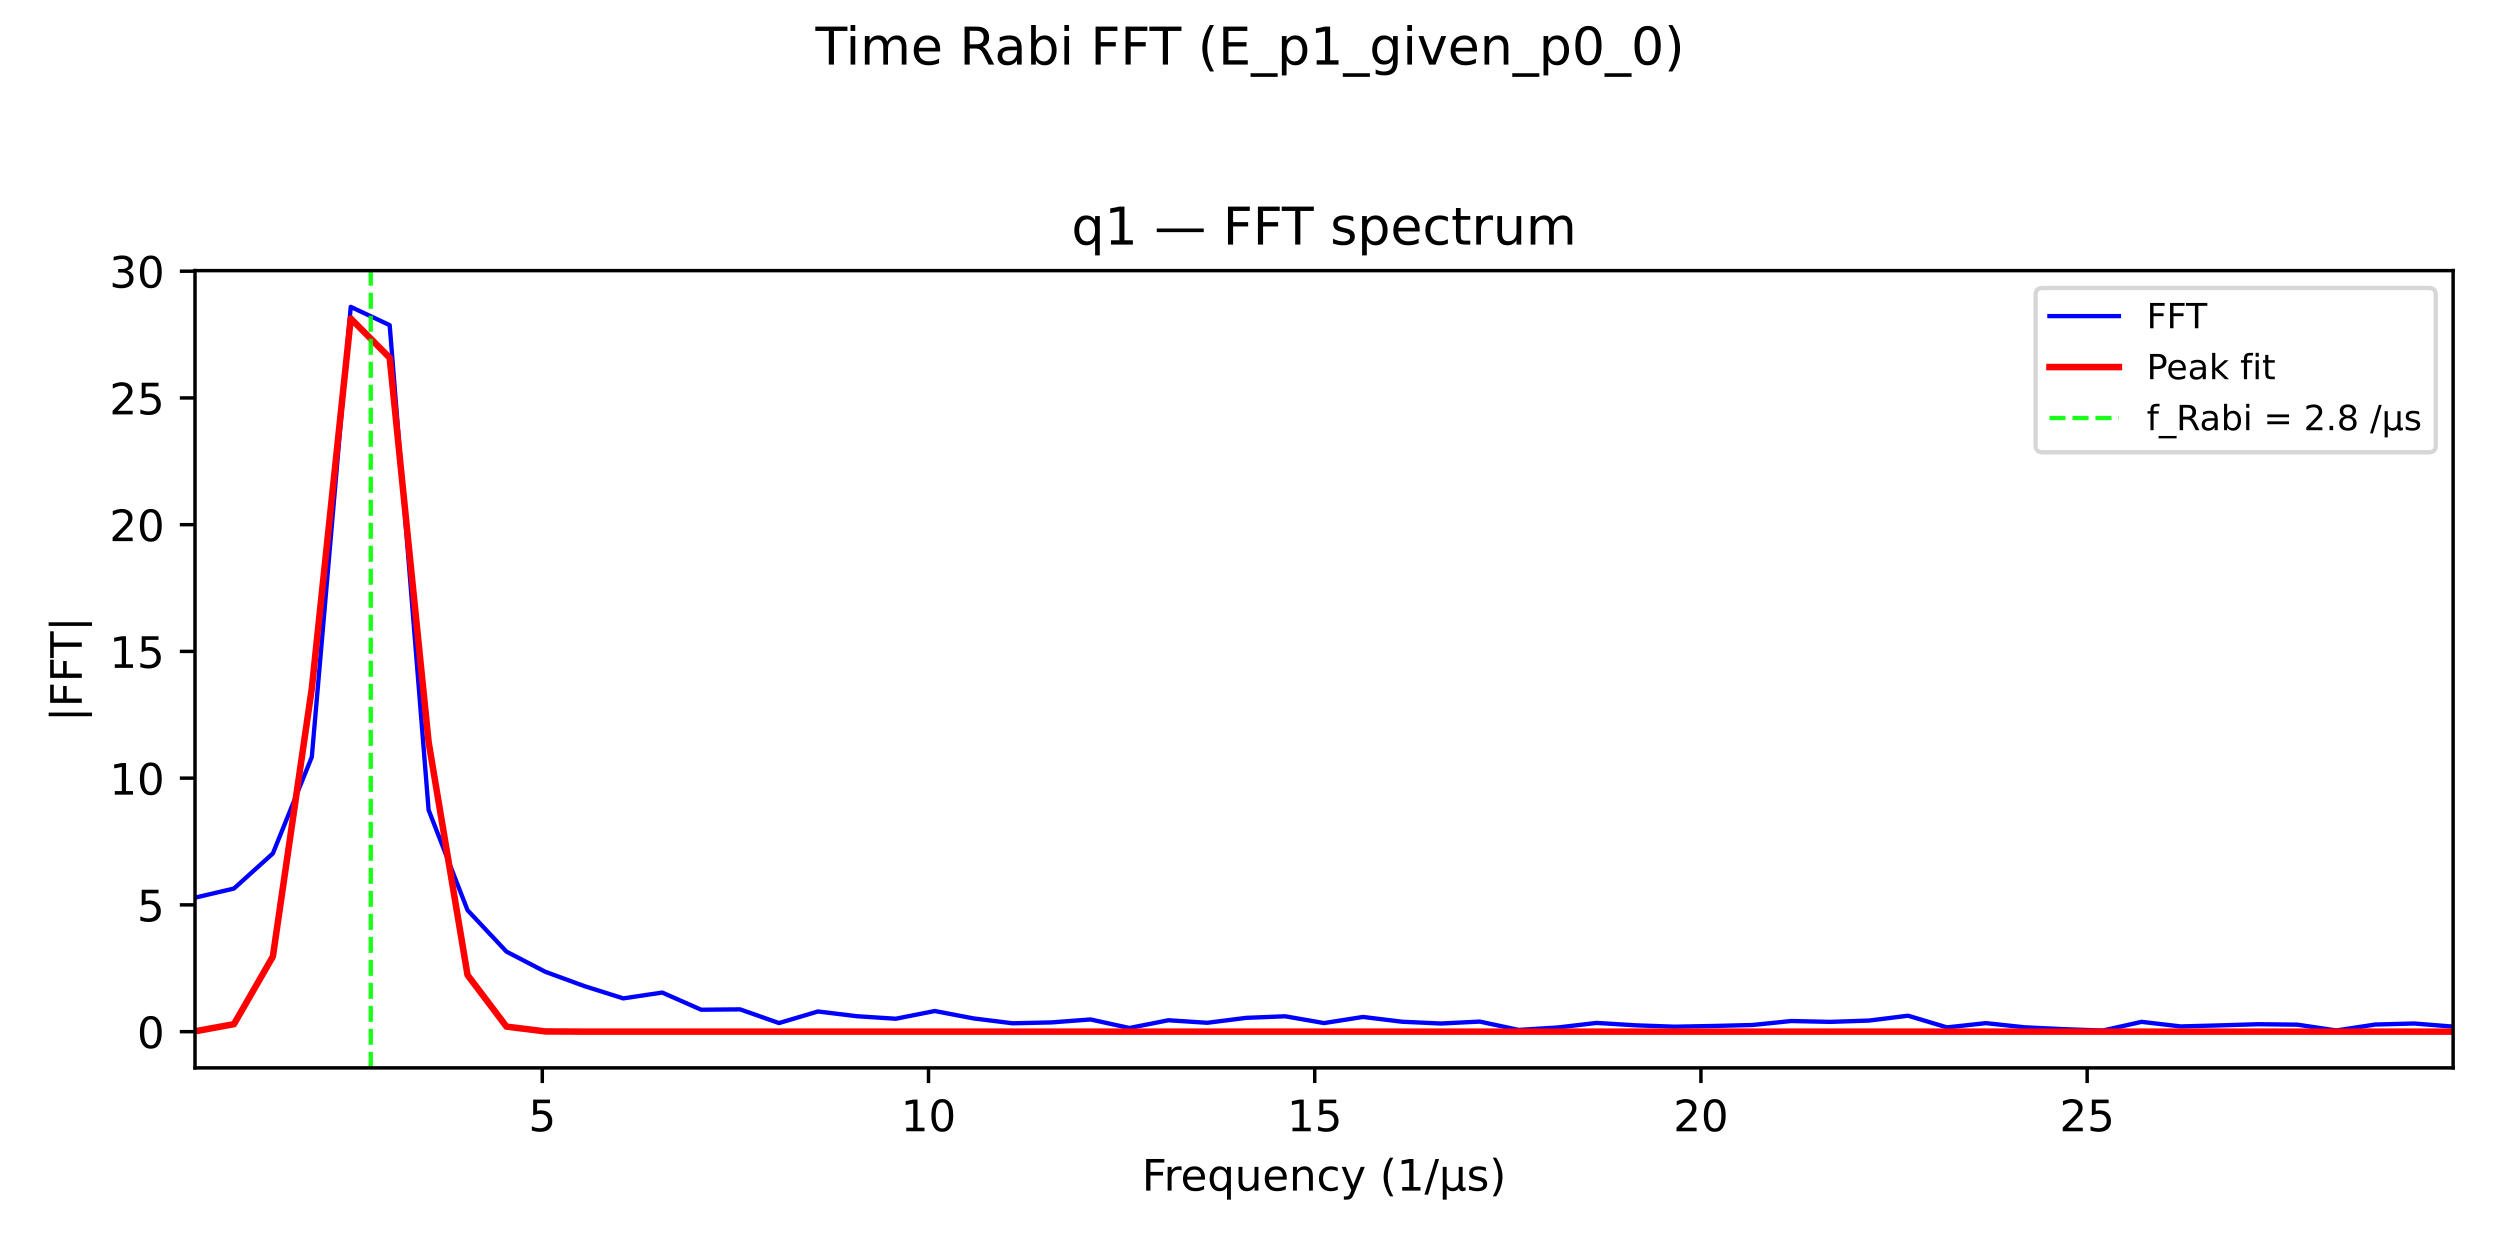
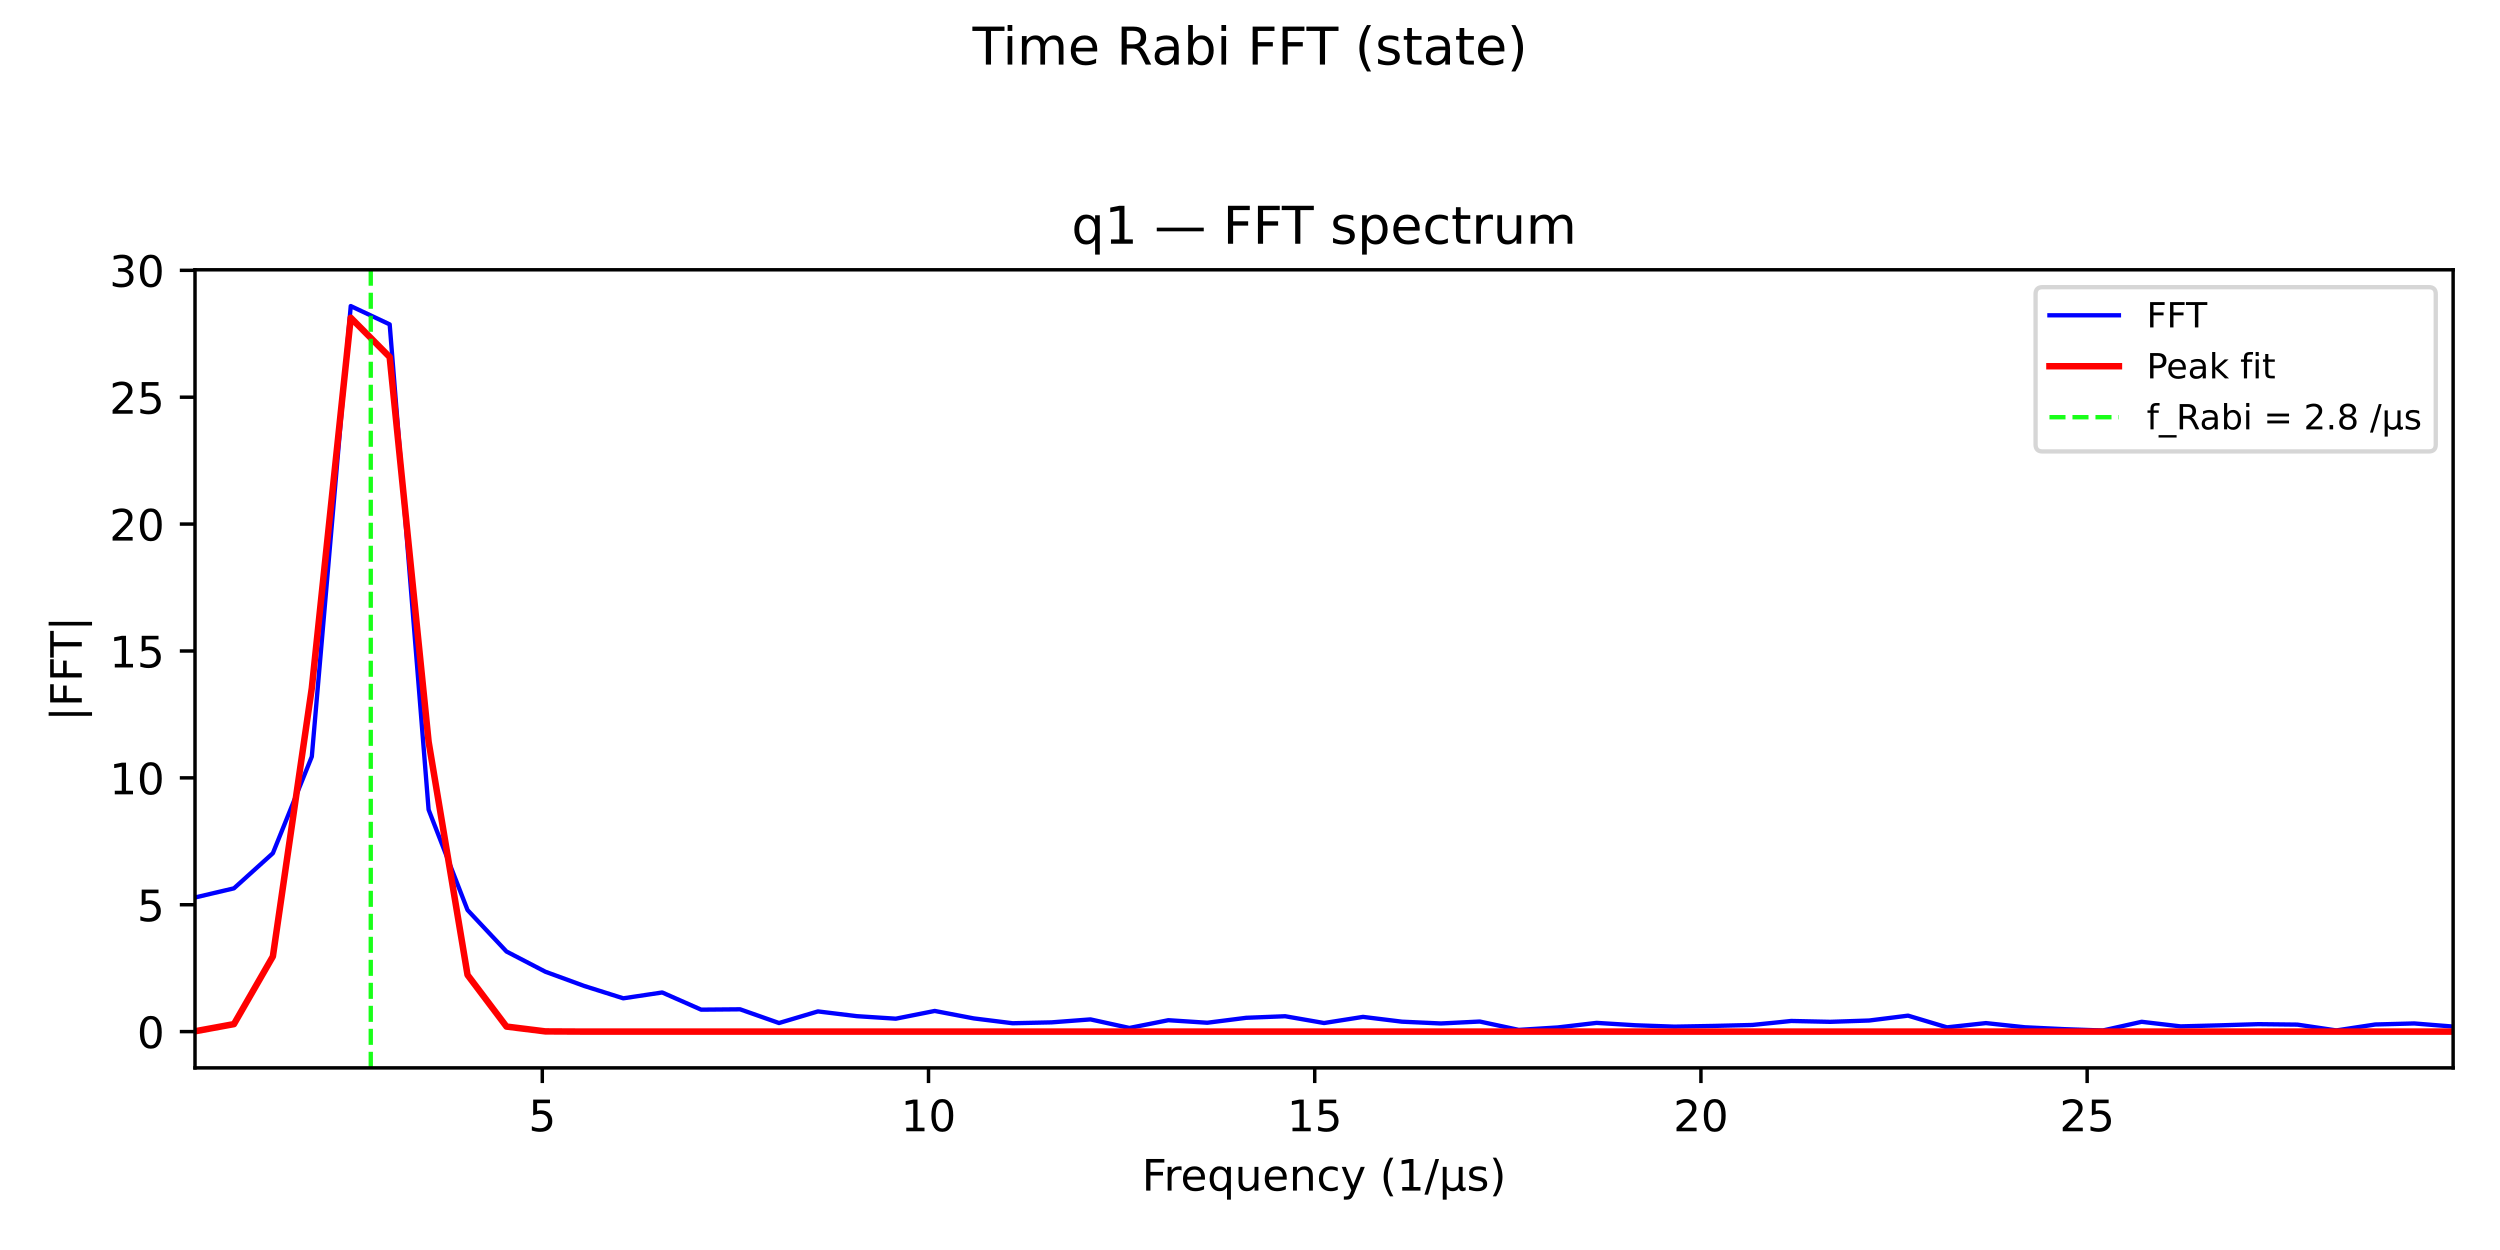
<svg xmlns="http://www.w3.org/2000/svg" xmlns:xlink="http://www.w3.org/1999/xlink" width="576pt" height="288pt" viewBox="0 0 576 288" version="1.1">
  <defs>
    <style type="text/css">*{stroke-linejoin: round; stroke-linecap: butt}</style>
  </defs>
  <g id="figure_1">
    <g id="patch_1">
      <path d="M 0 288  L 576 288  L 576 0  L 0 0  z " style="fill: #ffffff" />
    </g>
    <g id="axes_1">
      <g id="patch_2">
-         <path d="M 44.93 246.04  L 565.2 246.04  L 565.2 62.351  L 44.93 62.351  z " style="fill: #ffffff" />
+         <path d="M 44.93 246.04  L 565.2 246.04  L 565.2 62.16  L 44.93 62.16  z " style="fill: #ffffff" />
      </g>
      <g id="matplotlib.axis_1">
        <g id="xtick_1">
          <g id="line2d_1">
            <defs>
-               <path id="mf2d8d2b34b" d="M 0 0  L 0 3.5  " style="stroke: #000000; stroke-width: 0.8" />
-             </defs>
-             <g>
-               <use xlink:href="#mf2d8d2b34b" x="124.944" y="246.04" style="stroke: #000000; stroke-width: 0.8" />
+               <path id="m2eee302bad" d="M 0 0  L 0 3.5  " style="stroke: #000000; stroke-width: 0.8" />
+             </defs>
+             <g>
+               <use xlink:href="#m2eee302bad" x="124.944" y="246.04" style="stroke: #000000; stroke-width: 0.8" />
            </g>
          </g>
          <g id="text_1">
            <g transform="translate(121.7627 260.6384) scale(0.1 -0.1)">
              <defs>
                <path id="DejaVuSans-35" d="M 691 4666  L 3169 4666  L 3169 4134  L 1269 4134  L 1269 2991  Q 1406 3038 1543 3061  Q 1681 3084 1819 3084  Q 2600 3084 3056 2656  Q 3513 2228 3513 1497  Q 3513 744 3044 326  Q 2575 -91 1722 -91  Q 1428 -91 1123 -41  Q 819 9 494 109  L 494 744  Q 775 591 1075 516  Q 1375 441 1709 441  Q 2250 441 2565 725  Q 2881 1009 2881 1497  Q 2881 1984 2565 2268  Q 2250 2553 1709 2553  Q 1456 2553 1204 2497  Q 953 2441 691 2322  L 691 4666  z " transform="scale(0.015625)" />
              </defs>
              <use xlink:href="#DejaVuSans-35" />
            </g>
          </g>
        </g>
        <g id="xtick_2">
          <g id="line2d_2">
            <g>
-               <use xlink:href="#mf2d8d2b34b" x="213.928" y="246.04" style="stroke: #000000; stroke-width: 0.8" />
+               <use xlink:href="#m2eee302bad" x="213.928" y="246.04" style="stroke: #000000; stroke-width: 0.8" />
            </g>
          </g>
          <g id="text_2">
            <g transform="translate(207.5655 260.6384) scale(0.1 -0.1)">
              <defs>
                <path id="DejaVuSans-31" d="M 794 531  L 1825 531  L 1825 4091  L 703 3866  L 703 4441  L 1819 4666  L 2450 4666  L 2450 531  L 3481 531  L 3481 0  L 794 0  L 794 531  z " transform="scale(0.015625)" />
                <path id="DejaVuSans-30" d="M 2034 4250  Q 1547 4250 1301 3770  Q 1056 3291 1056 2328  Q 1056 1369 1301 889  Q 1547 409 2034 409  Q 2525 409 2770 889  Q 3016 1369 3016 2328  Q 3016 3291 2770 3770  Q 2525 4250 2034 4250  z M 2034 4750  Q 2819 4750 3233 4129  Q 3647 3509 3647 2328  Q 3647 1150 3233 529  Q 2819 -91 2034 -91  Q 1250 -91 836 529  Q 422 1150 422 2328  Q 422 3509 836 4129  Q 1250 4750 2034 4750  z " transform="scale(0.015625)" />
              </defs>
              <use xlink:href="#DejaVuSans-31" />
              <use xlink:href="#DejaVuSans-30" transform="translate(63.62305 0)" />
            </g>
          </g>
        </g>
        <g id="xtick_3">
          <g id="line2d_3">
            <g>
-               <use xlink:href="#mf2d8d2b34b" x="302.912" y="246.04" style="stroke: #000000; stroke-width: 0.8" />
+               <use xlink:href="#m2eee302bad" x="302.912" y="246.04" style="stroke: #000000; stroke-width: 0.8" />
            </g>
          </g>
          <g id="text_3">
            <g transform="translate(296.5497 260.6384) scale(0.1 -0.1)">
              <use xlink:href="#DejaVuSans-31" />
              <use xlink:href="#DejaVuSans-35" transform="translate(63.62305 0)" />
            </g>
          </g>
        </g>
        <g id="xtick_4">
          <g id="line2d_4">
            <g>
-               <use xlink:href="#mf2d8d2b34b" x="391.896" y="246.04" style="stroke: #000000; stroke-width: 0.8" />
+               <use xlink:href="#m2eee302bad" x="391.896" y="246.04" style="stroke: #000000; stroke-width: 0.8" />
            </g>
          </g>
          <g id="text_4">
            <g transform="translate(385.5338 260.6384) scale(0.1 -0.1)">
              <defs>
                <path id="DejaVuSans-32" d="M 1228 531  L 3431 531  L 3431 0  L 469 0  L 469 531  Q 828 903 1448 1529  Q 2069 2156 2228 2338  Q 2531 2678 2651 2914  Q 2772 3150 2772 3378  Q 2772 3750 2511 3984  Q 2250 4219 1831 4219  Q 1534 4219 1204 4116  Q 875 4013 500 3803  L 500 4441  Q 881 4594 1212 4672  Q 1544 4750 1819 4750  Q 2544 4750 2975 4387  Q 3406 4025 3406 3419  Q 3406 3131 3298 2873  Q 3191 2616 2906 2266  Q 2828 2175 2409 1742  Q 1991 1309 1228 531  z " transform="scale(0.015625)" />
              </defs>
              <use xlink:href="#DejaVuSans-32" />
              <use xlink:href="#DejaVuSans-30" transform="translate(63.62305 0)" />
            </g>
          </g>
        </g>
        <g id="xtick_5">
          <g id="line2d_5">
            <g>
-               <use xlink:href="#mf2d8d2b34b" x="480.88" y="246.04" style="stroke: #000000; stroke-width: 0.8" />
+               <use xlink:href="#m2eee302bad" x="480.88" y="246.04" style="stroke: #000000; stroke-width: 0.8" />
            </g>
          </g>
          <g id="text_5">
            <g transform="translate(474.5179 260.6384) scale(0.1 -0.1)">
              <use xlink:href="#DejaVuSans-32" />
              <use xlink:href="#DejaVuSans-35" transform="translate(63.62305 0)" />
            </g>
          </g>
        </g>
        <g id="text_6">
          <g transform="translate(263.0931 274.3166) scale(0.1 -0.1)">
            <defs>
              <path id="DejaVuSans-46" d="M 628 4666  L 3309 4666  L 3309 4134  L 1259 4134  L 1259 2759  L 3109 2759  L 3109 2228  L 1259 2228  L 1259 0  L 628 0  L 628 4666  z " transform="scale(0.015625)" />
              <path id="DejaVuSans-72" d="M 2631 2963  Q 2534 3019 2420 3045  Q 2306 3072 2169 3072  Q 1681 3072 1420 2755  Q 1159 2438 1159 1844  L 1159 0  L 581 0  L 581 3500  L 1159 3500  L 1159 2956  Q 1341 3275 1631 3429  Q 1922 3584 2338 3584  Q 2397 3584 2469 3576  Q 2541 3569 2628 3553  L 2631 2963  z " transform="scale(0.015625)" />
              <path id="DejaVuSans-65" d="M 3597 1894  L 3597 1613  L 953 1613  Q 991 1019 1311 708  Q 1631 397 2203 397  Q 2534 397 2845 478  Q 3156 559 3463 722  L 3463 178  Q 3153 47 2828 -22  Q 2503 -91 2169 -91  Q 1331 -91 842 396  Q 353 884 353 1716  Q 353 2575 817 3079  Q 1281 3584 2069 3584  Q 2775 3584 3186 3129  Q 3597 2675 3597 1894  z M 3022 2063  Q 3016 2534 2758 2815  Q 2500 3097 2075 3097  Q 1594 3097 1305 2825  Q 1016 2553 972 2059  L 3022 2063  z " transform="scale(0.015625)" />
              <path id="DejaVuSans-71" d="M 947 1747  Q 947 1113 1208 752  Q 1469 391 1925 391  Q 2381 391 2643 752  Q 2906 1113 2906 1747  Q 2906 2381 2643 2742  Q 2381 3103 1925 3103  Q 1469 3103 1208 2742  Q 947 2381 947 1747  z M 2906 525  Q 2725 213 2448 61  Q 2172 -91 1784 -91  Q 1150 -91 751 415  Q 353 922 353 1747  Q 353 2572 751 3078  Q 1150 3584 1784 3584  Q 2172 3584 2448 3432  Q 2725 3281 2906 2969  L 2906 3500  L 3481 3500  L 3481 -1331  L 2906 -1331  L 2906 525  z " transform="scale(0.015625)" />
              <path id="DejaVuSans-75" d="M 544 1381  L 544 3500  L 1119 3500  L 1119 1403  Q 1119 906 1312 657  Q 1506 409 1894 409  Q 2359 409 2629 706  Q 2900 1003 2900 1516  L 2900 3500  L 3475 3500  L 3475 0  L 2900 0  L 2900 538  Q 2691 219 2414 64  Q 2138 -91 1772 -91  Q 1169 -91 856 284  Q 544 659 544 1381  z M 1991 3584  L 1991 3584  z " transform="scale(0.015625)" />
              <path id="DejaVuSans-6e" d="M 3513 2113  L 3513 0  L 2938 0  L 2938 2094  Q 2938 2591 2744 2837  Q 2550 3084 2163 3084  Q 1697 3084 1428 2787  Q 1159 2491 1159 1978  L 1159 0  L 581 0  L 581 3500  L 1159 3500  L 1159 2956  Q 1366 3272 1645 3428  Q 1925 3584 2291 3584  Q 2894 3584 3203 3211  Q 3513 2838 3513 2113  z " transform="scale(0.015625)" />
              <path id="DejaVuSans-63" d="M 3122 3366  L 3122 2828  Q 2878 2963 2633 3030  Q 2388 3097 2138 3097  Q 1578 3097 1268 2742  Q 959 2388 959 1747  Q 959 1106 1268 751  Q 1578 397 2138 397  Q 2388 397 2633 464  Q 2878 531 3122 666  L 3122 134  Q 2881 22 2623 -34  Q 2366 -91 2075 -91  Q 1284 -91 818 406  Q 353 903 353 1747  Q 353 2603 823 3093  Q 1294 3584 2113 3584  Q 2378 3584 2631 3529  Q 2884 3475 3122 3366  z " transform="scale(0.015625)" />
              <path id="DejaVuSans-79" d="M 2059 -325  Q 1816 -950 1584 -1140  Q 1353 -1331 966 -1331  L 506 -1331  L 506 -850  L 844 -850  Q 1081 -850 1212 -737  Q 1344 -625 1503 -206  L 1606 56  L 191 3500  L 800 3500  L 1894 763  L 2988 3500  L 3597 3500  L 2059 -325  z " transform="scale(0.015625)" />
              <path id="DejaVuSans-20" transform="scale(0.015625)" />
              <path id="DejaVuSans-28" d="M 1984 4856  Q 1566 4138 1362 3434  Q 1159 2731 1159 2009  Q 1159 1288 1364 580  Q 1569 -128 1984 -844  L 1484 -844  Q 1016 -109 783 600  Q 550 1309 550 2009  Q 550 2706 781 3412  Q 1013 4119 1484 4856  L 1984 4856  z " transform="scale(0.015625)" />
              <path id="DejaVuSans-2f" d="M 1625 4666  L 2156 4666  L 531 -594  L 0 -594  L 1625 4666  z " transform="scale(0.015625)" />
              <path id="DejaVuSans-3bc" d="M 544 -1331  L 544 3500  L 1119 3500  L 1119 1325  Q 1119 872 1334 640  Q 1550 409 1972 409  Q 2434 409 2667 671  Q 2900 934 2900 1459  L 2900 3500  L 3475 3500  L 3475 806  Q 3475 619 3529 530  Q 3584 441 3700 441  Q 3728 441 3778 458  Q 3828 475 3916 513  L 3916 50  Q 3788 -22 3673 -56  Q 3559 -91 3450 -91  Q 3234 -91 3106 31  Q 2978 153 2931 403  Q 2775 156 2548 32  Q 2322 -91 2016 -91  Q 1697 -91 1473 31  Q 1250 153 1119 397  L 1119 -1331  L 544 -1331  z " transform="scale(0.015625)" />
              <path id="DejaVuSans-73" d="M 2834 3397  L 2834 2853  Q 2591 2978 2328 3040  Q 2066 3103 1784 3103  Q 1356 3103 1142 2972  Q 928 2841 928 2578  Q 928 2378 1081 2264  Q 1234 2150 1697 2047  L 1894 2003  Q 2506 1872 2764 1633  Q 3022 1394 3022 966  Q 3022 478 2636 193  Q 2250 -91 1575 -91  Q 1294 -91 989 -36  Q 684 19 347 128  L 347 722  Q 666 556 975 473  Q 1284 391 1588 391  Q 1994 391 2212 530  Q 2431 669 2431 922  Q 2431 1156 2273 1281  Q 2116 1406 1581 1522  L 1381 1569  Q 847 1681 609 1914  Q 372 2147 372 2553  Q 372 3047 722 3315  Q 1072 3584 1716 3584  Q 2034 3584 2315 3537  Q 2597 3491 2834 3397  z " transform="scale(0.015625)" />
              <path id="DejaVuSans-29" d="M 513 4856  L 1013 4856  Q 1481 4119 1714 3412  Q 1947 2706 1947 2009  Q 1947 1309 1714 600  Q 1481 -109 1013 -844  L 513 -844  Q 928 -128 1133 580  Q 1338 1288 1338 2009  Q 1338 2731 1133 3434  Q 928 4138 513 4856  z " transform="scale(0.015625)" />
            </defs>
            <use xlink:href="#DejaVuSans-46" />
            <use xlink:href="#DejaVuSans-72" transform="translate(50.26953 0)" />
            <use xlink:href="#DejaVuSans-65" transform="translate(89.13281 0)" />
            <use xlink:href="#DejaVuSans-71" transform="translate(150.6562 0)" />
            <use xlink:href="#DejaVuSans-75" transform="translate(214.1328 0)" />
            <use xlink:href="#DejaVuSans-65" transform="translate(277.5117 0)" />
            <use xlink:href="#DejaVuSans-6e" transform="translate(339.0352 0)" />
            <use xlink:href="#DejaVuSans-63" transform="translate(402.4141 0)" />
            <use xlink:href="#DejaVuSans-79" transform="translate(457.3945 0)" />
            <use xlink:href="#DejaVuSans-20" transform="translate(516.5742 0)" />
            <use xlink:href="#DejaVuSans-28" transform="translate(548.3613 0)" />
            <use xlink:href="#DejaVuSans-31" transform="translate(587.375 0)" />
            <use xlink:href="#DejaVuSans-2f" transform="translate(650.998 0)" />
            <use xlink:href="#DejaVuSans-3bc" transform="translate(684.6895 0)" />
            <use xlink:href="#DejaVuSans-73" transform="translate(748.3125 0)" />
            <use xlink:href="#DejaVuSans-29" transform="translate(800.4121 0)" />
          </g>
        </g>
      </g>
      <g id="matplotlib.axis_2">
        <g id="ytick_1">
          <g id="line2d_6">
            <defs>
-               <path id="m8d25af91a9" d="M 0 0  L -3.5 0  " style="stroke: #000000; stroke-width: 0.8" />
-             </defs>
-             <g>
-               <use xlink:href="#m8d25af91a9" x="44.93" y="237.691" style="stroke: #000000; stroke-width: 0.8" />
+               <path id="m2428300a20" d="M 0 0  L -3.5 0  " style="stroke: #000000; stroke-width: 0.8" />
+             </defs>
+             <g>
+               <use xlink:href="#m2428300a20" x="44.93" y="237.682" style="stroke: #000000; stroke-width: 0.8" />
            </g>
          </g>
          <g id="text_7">
-             <g transform="translate(31.5675 241.4897) scale(0.1 -0.1)">
+             <g transform="translate(31.5675 241.481) scale(0.1 -0.1)">
              <use xlink:href="#DejaVuSans-30" />
            </g>
          </g>
        </g>
        <g id="ytick_2">
          <g id="line2d_7">
            <g>
-               <use xlink:href="#m8d25af91a9" x="44.93" y="208.488" style="stroke: #000000; stroke-width: 0.8" />
+               <use xlink:href="#m2428300a20" x="44.93" y="208.449" style="stroke: #000000; stroke-width: 0.8" />
            </g>
          </g>
          <g id="text_8">
-             <g transform="translate(31.5675 212.2874) scale(0.1 -0.1)">
+             <g transform="translate(31.5675 212.2483) scale(0.1 -0.1)">
              <use xlink:href="#DejaVuSans-35" />
            </g>
          </g>
        </g>
        <g id="ytick_3">
          <g id="line2d_8">
            <g>
-               <use xlink:href="#m8d25af91a9" x="44.93" y="179.286" style="stroke: #000000; stroke-width: 0.8" />
+               <use xlink:href="#m2428300a20" x="44.93" y="179.216" style="stroke: #000000; stroke-width: 0.8" />
            </g>
          </g>
          <g id="text_9">
-             <g transform="translate(25.205 183.0851) scale(0.1 -0.1)">
+             <g transform="translate(25.205 183.0156) scale(0.1 -0.1)">
              <use xlink:href="#DejaVuSans-31" />
              <use xlink:href="#DejaVuSans-30" transform="translate(63.62305 0)" />
            </g>
          </g>
        </g>
        <g id="ytick_4">
          <g id="line2d_9">
            <g>
-               <use xlink:href="#m8d25af91a9" x="44.93" y="150.084" style="stroke: #000000; stroke-width: 0.8" />
+               <use xlink:href="#m2428300a20" x="44.93" y="149.984" style="stroke: #000000; stroke-width: 0.8" />
            </g>
          </g>
          <g id="text_10">
-             <g transform="translate(25.205 153.8828) scale(0.1 -0.1)">
+             <g transform="translate(25.205 153.7829) scale(0.1 -0.1)">
              <use xlink:href="#DejaVuSans-31" />
              <use xlink:href="#DejaVuSans-35" transform="translate(63.62305 0)" />
            </g>
          </g>
        </g>
        <g id="ytick_5">
          <g id="line2d_10">
            <g>
-               <use xlink:href="#m8d25af91a9" x="44.93" y="120.881" style="stroke: #000000; stroke-width: 0.8" />
+               <use xlink:href="#m2428300a20" x="44.93" y="120.751" style="stroke: #000000; stroke-width: 0.8" />
            </g>
          </g>
          <g id="text_11">
-             <g transform="translate(25.205 124.6805) scale(0.1 -0.1)">
+             <g transform="translate(25.205 124.5502) scale(0.1 -0.1)">
              <use xlink:href="#DejaVuSans-32" />
              <use xlink:href="#DejaVuSans-30" transform="translate(63.62305 0)" />
            </g>
          </g>
        </g>
        <g id="ytick_6">
          <g id="line2d_11">
            <g>
-               <use xlink:href="#m8d25af91a9" x="44.93" y="91.679" style="stroke: #000000; stroke-width: 0.8" />
+               <use xlink:href="#m2428300a20" x="44.93" y="91.518" style="stroke: #000000; stroke-width: 0.8" />
            </g>
          </g>
          <g id="text_12">
-             <g transform="translate(25.205 95.47818) scale(0.1 -0.1)">
+             <g transform="translate(25.205 95.31747) scale(0.1 -0.1)">
              <use xlink:href="#DejaVuSans-32" />
              <use xlink:href="#DejaVuSans-35" transform="translate(63.62305 0)" />
            </g>
          </g>
        </g>
        <g id="ytick_7">
          <g id="line2d_12">
            <g>
-               <use xlink:href="#m8d25af91a9" x="44.93" y="62.477" style="stroke: #000000; stroke-width: 0.8" />
+               <use xlink:href="#m2428300a20" x="44.93" y="62.286" style="stroke: #000000; stroke-width: 0.8" />
            </g>
          </g>
          <g id="text_13">
-             <g transform="translate(25.205 66.27587) scale(0.1 -0.1)">
+             <g transform="translate(25.205 66.08475) scale(0.1 -0.1)">
              <defs>
                <path id="DejaVuSans-33" d="M 2597 2516  Q 3050 2419 3304 2112  Q 3559 1806 3559 1356  Q 3559 666 3084 287  Q 2609 -91 1734 -91  Q 1441 -91 1130 -33  Q 819 25 488 141  L 488 750  Q 750 597 1062 519  Q 1375 441 1716 441  Q 2309 441 2620 675  Q 2931 909 2931 1356  Q 2931 1769 2642 2001  Q 2353 2234 1838 2234  L 1294 2234  L 1294 2753  L 1863 2753  Q 2328 2753 2575 2939  Q 2822 3125 2822 3475  Q 2822 3834 2567 4026  Q 2313 4219 1838 4219  Q 1578 4219 1281 4162  Q 984 4106 628 3988  L 628 4550  Q 988 4650 1302 4700  Q 1616 4750 1894 4750  Q 2613 4750 3031 4423  Q 3450 4097 3450 3541  Q 3450 3153 3228 2886  Q 3006 2619 2597 2516  z " transform="scale(0.015625)" />
              </defs>
              <use xlink:href="#DejaVuSans-33" />
              <use xlink:href="#DejaVuSans-30" transform="translate(63.62305 0)" />
            </g>
          </g>
        </g>
        <g id="text_14">
-           <g transform="translate(18.84719 166.2823) rotate(-90) scale(0.1 -0.1)">
+           <g transform="translate(18.84719 166.1867) rotate(-90) scale(0.1 -0.1)">
            <defs>
              <path id="DejaVuSans-7c" d="M 1344 4891  L 1344 -1509  L 813 -1509  L 813 4891  L 1344 4891  z " transform="scale(0.015625)" />
              <path id="DejaVuSans-54" d="M -19 4666  L 3928 4666  L 3928 4134  L 2272 4134  L 2272 0  L 1638 0  L 1638 4134  L -19 4134  L -19 4666  z " transform="scale(0.015625)" />
            </defs>
            <use xlink:href="#DejaVuSans-7c" />
            <use xlink:href="#DejaVuSans-46" transform="translate(33.69141 0)" />
            <use xlink:href="#DejaVuSans-46" transform="translate(91.21094 0)" />
            <use xlink:href="#DejaVuSans-54" transform="translate(146.9805 0)" />
            <use xlink:href="#DejaVuSans-7c" transform="translate(208.0645 0)" />
          </g>
        </g>
      </g>
      <g id="line2d_13">
-         <path d="M 44.93 206.821  L 53.9 204.715  L 62.87 196.629  L 71.841 174.398  L 80.811 70.701  L 89.781 74.917  L 98.751 186.617  L 107.721 209.712  L 116.691 219.256  L 125.662 223.914  L 134.632 227.198  L 143.602 230.027  L 152.572 228.683  L 161.542 232.641  L 170.512 232.558  L 179.483 235.714  L 188.453 233.044  L 197.423 234.138  L 206.393 234.716  L 215.363 232.937  L 224.333 234.648  L 233.304 235.766  L 242.274 235.563  L 251.244 234.882  L 260.214 236.85  L 269.184 235.067  L 278.154 235.651  L 287.125 234.514  L 296.095 234.154  L 305.065 235.715  L 314.035 234.304  L 323.005 235.405  L 331.976 235.817  L 340.946 235.374  L 349.916 237.293  L 358.886 236.735  L 367.856 235.681  L 376.826 236.232  L 385.797 236.55  L 394.767 236.383  L 403.737 236.162  L 412.707 235.242  L 421.677 235.442  L 430.647 235.138  L 439.618 234.019  L 448.588 236.709  L 457.558 235.731  L 466.528 236.693  L 475.498 237.123  L 484.468 237.437  L 493.439 235.434  L 502.409 236.489  L 511.379 236.25  L 520.349 235.977  L 529.319 236.083  L 538.289 237.418  L 547.26 236.054  L 556.23 235.814  L 565.2 236.531  " clip-path="url(#pfa40d37739)" style="fill: none; stroke: #0000ff; stroke-linecap: square" />
+         <path d="M 44.93 206.78  L 53.9 204.672  L 62.87 196.578  L 71.841 174.323  L 80.811 70.518  L 89.781 74.739  L 98.751 186.555  L 107.721 209.674  L 116.691 219.228  L 125.662 223.891  L 134.632 227.178  L 143.602 230.011  L 152.572 228.664  L 161.542 232.627  L 170.512 232.544  L 179.483 235.704  L 188.453 233.031  L 197.423 234.125  L 206.393 234.705  L 215.363 232.923  L 224.333 234.636  L 233.304 235.756  L 242.274 235.552  L 251.244 234.87  L 260.214 236.841  L 269.184 235.056  L 278.154 235.64  L 287.125 234.502  L 296.095 234.141  L 305.065 235.704  L 314.035 234.292  L 323.005 235.394  L 331.976 235.806  L 340.946 235.363  L 349.916 237.284  L 358.886 236.725  L 367.856 235.671  L 376.826 236.222  L 385.797 236.541  L 394.767 236.373  L 403.737 236.152  L 412.707 235.231  L 421.677 235.431  L 430.647 235.127  L 439.618 234.006  L 448.588 236.7  L 457.558 235.721  L 466.528 236.683  L 475.498 237.113  L 484.468 237.428  L 493.439 235.422  L 502.409 236.479  L 511.379 236.24  L 520.349 235.966  L 529.319 236.073  L 538.289 237.409  L 547.26 236.043  L 556.23 235.803  L 565.2 236.521  " clip-path="url(#pf2e2a4dda7)" style="fill: none; stroke: #0000ff; stroke-linecap: square" />
      </g>
      <g id="line2d_14">
-         <path d="M 44.93 237.613  L 53.9 235.968  L 62.87 220.385  L 71.841 158.621  L 80.811 73.393  L 89.781 82.432  L 98.751 170.966  L 107.721 224.649  L 116.691 236.531  L 125.662 237.644  L 134.632 237.69  L 143.602 237.691  L 152.572 237.691  L 161.542 237.691  L 170.512 237.691  L 179.483 237.691  L 188.453 237.691  L 197.423 237.691  L 206.393 237.691  L 215.363 237.691  L 224.333 237.691  L 233.304 237.691  L 242.274 237.691  L 251.244 237.691  L 260.214 237.691  L 269.184 237.691  L 278.154 237.691  L 287.125 237.691  L 296.095 237.691  L 305.065 237.691  L 314.035 237.691  L 323.005 237.691  L 331.976 237.691  L 340.946 237.691  L 349.916 237.691  L 358.886 237.691  L 367.856 237.691  L 376.826 237.691  L 385.797 237.691  L 394.767 237.691  L 403.737 237.691  L 412.707 237.691  L 421.677 237.691  L 430.647 237.691  L 439.618 237.691  L 448.588 237.691  L 457.558 237.691  L 466.528 237.691  L 475.498 237.691  L 484.468 237.691  L 493.439 237.691  L 502.409 237.691  L 511.379 237.691  L 520.349 237.691  L 529.319 237.691  L 538.289 237.691  L 547.26 237.691  L 556.23 237.691  L 565.2 237.691  " clip-path="url(#pfa40d37739)" style="fill: none; stroke: #ff0000; stroke-width: 1.5; stroke-linecap: square" />
+         <path d="M 44.93 237.604  L 53.9 235.957  L 62.87 220.358  L 71.841 158.53  L 80.811 73.213  L 89.781 82.261  L 98.751 170.888  L 107.721 224.627  L 116.691 236.521  L 125.662 237.635  L 134.632 237.681  L 143.602 237.682  L 152.572 237.682  L 161.542 237.682  L 170.512 237.682  L 179.483 237.682  L 188.453 237.682  L 197.423 237.682  L 206.393 237.682  L 215.363 237.682  L 224.333 237.682  L 233.304 237.682  L 242.274 237.682  L 251.244 237.682  L 260.214 237.682  L 269.184 237.682  L 278.154 237.682  L 287.125 237.682  L 296.095 237.682  L 305.065 237.682  L 314.035 237.682  L 323.005 237.682  L 331.976 237.682  L 340.946 237.682  L 349.916 237.682  L 358.886 237.682  L 367.856 237.682  L 376.826 237.682  L 385.797 237.682  L 394.767 237.682  L 403.737 237.682  L 412.707 237.682  L 421.677 237.682  L 430.647 237.682  L 439.618 237.682  L 448.588 237.682  L 457.558 237.682  L 466.528 237.682  L 475.498 237.682  L 484.468 237.682  L 493.439 237.682  L 502.409 237.682  L 511.379 237.682  L 520.349 237.682  L 529.319 237.682  L 538.289 237.682  L 547.26 237.682  L 556.23 237.682  L 565.2 237.682  " clip-path="url(#pf2e2a4dda7)" style="fill: none; stroke: #ff0000; stroke-width: 1.5; stroke-linecap: square" />
      </g>
      <g id="line2d_15">
-         <path d="M 85.424 246.04  L 85.424 62.351  " clip-path="url(#pfa40d37739)" style="fill: none; stroke-dasharray: 3.7,1.6; stroke-dashoffset: 0; stroke: #00ff00; stroke-opacity: 0.9" />
+         <path d="M 85.424 246.04  L 85.424 62.16  " clip-path="url(#pf2e2a4dda7)" style="fill: none; stroke-dasharray: 3.7,1.6; stroke-dashoffset: 0; stroke: #00ff00; stroke-opacity: 0.9" />
      </g>
      <g id="patch_3">
-         <path d="M 44.93 246.04  L 44.93 62.351  " style="fill: none; stroke: #000000; stroke-width: 0.8; stroke-linejoin: miter; stroke-linecap: square" />
+         <path d="M 44.93 246.04  L 44.93 62.16  " style="fill: none; stroke: #000000; stroke-width: 0.8; stroke-linejoin: miter; stroke-linecap: square" />
      </g>
      <g id="patch_4">
-         <path d="M 565.2 246.04  L 565.2 62.351  " style="fill: none; stroke: #000000; stroke-width: 0.8; stroke-linejoin: miter; stroke-linecap: square" />
+         <path d="M 565.2 246.04  L 565.2 62.16  " style="fill: none; stroke: #000000; stroke-width: 0.8; stroke-linejoin: miter; stroke-linecap: square" />
      </g>
      <g id="patch_5">
        <path d="M 44.93 246.04  L 565.2 246.04  " style="fill: none; stroke: #000000; stroke-width: 0.8; stroke-linejoin: miter; stroke-linecap: square" />
      </g>
      <g id="patch_6">
-         <path d="M 44.93 62.351  L 565.2 62.351  " style="fill: none; stroke: #000000; stroke-width: 0.8; stroke-linejoin: miter; stroke-linecap: square" />
+         <path d="M 44.93 62.16  L 565.2 62.16  " style="fill: none; stroke: #000000; stroke-width: 0.8; stroke-linejoin: miter; stroke-linecap: square" />
      </g>
      <g id="text_15">
-         <g transform="translate(246.865 56.35125) scale(0.12 -0.12)">
+         <g transform="translate(246.865 56.16) scale(0.12 -0.12)">
          <defs>
            <path id="DejaVuSans-2014" d="M 313 1978  L 6088 1978  L 6088 1528  L 313 1528  L 313 1978  z " transform="scale(0.015625)" />
            <path id="DejaVuSans-70" d="M 1159 525  L 1159 -1331  L 581 -1331  L 581 3500  L 1159 3500  L 1159 2969  Q 1341 3281 1617 3432  Q 1894 3584 2278 3584  Q 2916 3584 3314 3078  Q 3713 2572 3713 1747  Q 3713 922 3314 415  Q 2916 -91 2278 -91  Q 1894 -91 1617 61  Q 1341 213 1159 525  z M 3116 1747  Q 3116 2381 2855 2742  Q 2594 3103 2138 3103  Q 1681 3103 1420 2742  Q 1159 2381 1159 1747  Q 1159 1113 1420 752  Q 1681 391 2138 391  Q 2594 391 2855 752  Q 3116 1113 3116 1747  z " transform="scale(0.015625)" />
            <path id="DejaVuSans-74" d="M 1172 4494  L 1172 3500  L 2356 3500  L 2356 3053  L 1172 3053  L 1172 1153  Q 1172 725 1289 603  Q 1406 481 1766 481  L 2356 481  L 2356 0  L 1766 0  Q 1100 0 847 248  Q 594 497 594 1153  L 594 3053  L 172 3053  L 172 3500  L 594 3500  L 594 4494  L 1172 4494  z " transform="scale(0.015625)" />
            <path id="DejaVuSans-6d" d="M 3328 2828  Q 3544 3216 3844 3400  Q 4144 3584 4550 3584  Q 5097 3584 5394 3201  Q 5691 2819 5691 2113  L 5691 0  L 5113 0  L 5113 2094  Q 5113 2597 4934 2840  Q 4756 3084 4391 3084  Q 3944 3084 3684 2787  Q 3425 2491 3425 1978  L 3425 0  L 2847 0  L 2847 2094  Q 2847 2600 2669 2842  Q 2491 3084 2119 3084  Q 1678 3084 1418 2786  Q 1159 2488 1159 1978  L 1159 0  L 581 0  L 581 3500  L 1159 3500  L 1159 2956  Q 1356 3278 1631 3431  Q 1906 3584 2284 3584  Q 2666 3584 2933 3390  Q 3200 3197 3328 2828  z " transform="scale(0.015625)" />
          </defs>
          <use xlink:href="#DejaVuSans-71" />
          <use xlink:href="#DejaVuSans-31" transform="translate(63.47656 0)" />
          <use xlink:href="#DejaVuSans-20" transform="translate(127.0996 0)" />
          <use xlink:href="#DejaVuSans-2014" transform="translate(158.8867 0)" />
          <use xlink:href="#DejaVuSans-20" transform="translate(258.8867 0)" />
          <use xlink:href="#DejaVuSans-46" transform="translate(290.6738 0)" />
          <use xlink:href="#DejaVuSans-46" transform="translate(348.1934 0)" />
          <use xlink:href="#DejaVuSans-54" transform="translate(403.9629 0)" />
          <use xlink:href="#DejaVuSans-20" transform="translate(465.0469 0)" />
          <use xlink:href="#DejaVuSans-73" transform="translate(496.834 0)" />
          <use xlink:href="#DejaVuSans-70" transform="translate(548.9336 0)" />
          <use xlink:href="#DejaVuSans-65" transform="translate(612.4102 0)" />
          <use xlink:href="#DejaVuSans-63" transform="translate(673.9336 0)" />
          <use xlink:href="#DejaVuSans-74" transform="translate(728.9141 0)" />
          <use xlink:href="#DejaVuSans-72" transform="translate(768.123 0)" />
          <use xlink:href="#DejaVuSans-75" transform="translate(809.2363 0)" />
          <use xlink:href="#DejaVuSans-6d" transform="translate(872.6152 0)" />
        </g>
      </g>
      <g id="legend_1">
        <g id="patch_7">
-           <path d="M 470.595 104.201  L 559.6 104.201  Q 561.2 104.201 561.2 102.601  L 561.2 67.951  Q 561.2 66.351 559.6 66.351  L 470.595 66.351  Q 468.995 66.351 468.995 67.951  L 468.995 102.601  Q 468.995 104.201 470.595 104.201  z " style="fill: #ffffff; opacity: 0.8; stroke: #cccccc; stroke-linejoin: miter" />
+           <path d="M 470.595 104.01  L 559.6 104.01  Q 561.2 104.01 561.2 102.41  L 561.2 67.76  Q 561.2 66.16 559.6 66.16  L 470.595 66.16  Q 468.995 66.16 468.995 67.76  L 468.995 102.41  Q 468.995 104.01 470.595 104.01  z " style="fill: #ffffff; opacity: 0.8; stroke: #cccccc; stroke-linejoin: miter" />
        </g>
        <g id="line2d_16">
-           <path d="M 472.195 72.83  L 480.195 72.83  L 488.195 72.83  " style="fill: none; stroke: #0000ff; stroke-linecap: square" />
+           <path d="M 472.195 72.639  L 480.195 72.639  L 488.195 72.639  " style="fill: none; stroke: #0000ff; stroke-linecap: square" />
        </g>
        <g id="text_16">
-           <g transform="translate(494.595 75.63) scale(0.08 -0.08)">
+           <g transform="translate(494.595 75.43875) scale(0.08 -0.08)">
            <use xlink:href="#DejaVuSans-46" />
            <use xlink:href="#DejaVuSans-46" transform="translate(57.51953 0)" />
            <use xlink:href="#DejaVuSans-54" transform="translate(113.2891 0)" />
          </g>
        </g>
        <g id="line2d_17">
-           <path d="M 472.195 84.573  L 480.195 84.573  L 488.195 84.573  " style="fill: none; stroke: #ff0000; stroke-width: 1.5; stroke-linecap: square" />
+           <path d="M 472.195 84.381  L 480.195 84.381  L 488.195 84.381  " style="fill: none; stroke: #ff0000; stroke-width: 1.5; stroke-linecap: square" />
        </g>
        <g id="text_17">
-           <g transform="translate(494.595 87.3725) scale(0.08 -0.08)">
+           <g transform="translate(494.595 87.18125) scale(0.08 -0.08)">
            <defs>
              <path id="DejaVuSans-50" d="M 1259 4147  L 1259 2394  L 2053 2394  Q 2494 2394 2734 2622  Q 2975 2850 2975 3272  Q 2975 3691 2734 3919  Q 2494 4147 2053 4147  L 1259 4147  z M 628 4666  L 2053 4666  Q 2838 4666 3239 4311  Q 3641 3956 3641 3272  Q 3641 2581 3239 2228  Q 2838 1875 2053 1875  L 1259 1875  L 1259 0  L 628 0  L 628 4666  z " transform="scale(0.015625)" />
              <path id="DejaVuSans-61" d="M 2194 1759  Q 1497 1759 1228 1600  Q 959 1441 959 1056  Q 959 750 1161 570  Q 1363 391 1709 391  Q 2188 391 2477 730  Q 2766 1069 2766 1631  L 2766 1759  L 2194 1759  z M 3341 1997  L 3341 0  L 2766 0  L 2766 531  Q 2569 213 2275 61  Q 1981 -91 1556 -91  Q 1019 -91 701 211  Q 384 513 384 1019  Q 384 1609 779 1909  Q 1175 2209 1959 2209  L 2766 2209  L 2766 2266  Q 2766 2663 2505 2880  Q 2244 3097 1772 3097  Q 1472 3097 1187 3025  Q 903 2953 641 2809  L 641 3341  Q 956 3463 1253 3523  Q 1550 3584 1831 3584  Q 2591 3584 2966 3190  Q 3341 2797 3341 1997  z " transform="scale(0.015625)" />
              <path id="DejaVuSans-6b" d="M 581 4863  L 1159 4863  L 1159 1991  L 2875 3500  L 3609 3500  L 1753 1863  L 3688 0  L 2938 0  L 1159 1709  L 1159 0  L 581 0  L 581 4863  z " transform="scale(0.015625)" />
              <path id="DejaVuSans-66" d="M 2375 4863  L 2375 4384  L 1825 4384  Q 1516 4384 1395 4259  Q 1275 4134 1275 3809  L 1275 3500  L 2222 3500  L 2222 3053  L 1275 3053  L 1275 0  L 697 0  L 697 3053  L 147 3053  L 147 3500  L 697 3500  L 697 3744  Q 697 4328 969 4595  Q 1241 4863 1831 4863  L 2375 4863  z " transform="scale(0.015625)" />
              <path id="DejaVuSans-69" d="M 603 3500  L 1178 3500  L 1178 0  L 603 0  L 603 3500  z M 603 4863  L 1178 4863  L 1178 4134  L 603 4134  L 603 4863  z " transform="scale(0.015625)" />
            </defs>
            <use xlink:href="#DejaVuSans-50" />
            <use xlink:href="#DejaVuSans-65" transform="translate(56.67773 0)" />
            <use xlink:href="#DejaVuSans-61" transform="translate(118.2012 0)" />
            <use xlink:href="#DejaVuSans-6b" transform="translate(179.4805 0)" />
            <use xlink:href="#DejaVuSans-20" transform="translate(237.3906 0)" />
            <use xlink:href="#DejaVuSans-66" transform="translate(269.1777 0)" />
            <use xlink:href="#DejaVuSans-69" transform="translate(304.3828 0)" />
            <use xlink:href="#DejaVuSans-74" transform="translate(332.166 0)" />
          </g>
        </g>
        <g id="line2d_18">
-           <path d="M 472.195 96.315  L 480.195 96.315  L 488.195 96.315  " style="fill: none; stroke-dasharray: 3.7,1.6; stroke-dashoffset: 0; stroke: #00ff00; stroke-opacity: 0.9" />
+           <path d="M 472.195 96.124  L 480.195 96.124  L 488.195 96.124  " style="fill: none; stroke-dasharray: 3.7,1.6; stroke-dashoffset: 0; stroke: #00ff00; stroke-opacity: 0.9" />
        </g>
        <g id="text_18">
-           <g transform="translate(494.595 99.115) scale(0.08 -0.08)">
+           <g transform="translate(494.595 98.92375) scale(0.08 -0.08)">
            <defs>
              <path id="DejaVuSans-5f" d="M 3263 -1063  L 3263 -1509  L -63 -1509  L -63 -1063  L 3263 -1063  z " transform="scale(0.015625)" />
              <path id="DejaVuSans-52" d="M 2841 2188  Q 3044 2119 3236 1894  Q 3428 1669 3622 1275  L 4263 0  L 3584 0  L 2988 1197  Q 2756 1666 2539 1819  Q 2322 1972 1947 1972  L 1259 1972  L 1259 0  L 628 0  L 628 4666  L 2053 4666  Q 2853 4666 3247 4331  Q 3641 3997 3641 3322  Q 3641 2881 3436 2590  Q 3231 2300 2841 2188  z M 1259 4147  L 1259 2491  L 2053 2491  Q 2509 2491 2742 2702  Q 2975 2913 2975 3322  Q 2975 3731 2742 3939  Q 2509 4147 2053 4147  L 1259 4147  z " transform="scale(0.015625)" />
              <path id="DejaVuSans-62" d="M 3116 1747  Q 3116 2381 2855 2742  Q 2594 3103 2138 3103  Q 1681 3103 1420 2742  Q 1159 2381 1159 1747  Q 1159 1113 1420 752  Q 1681 391 2138 391  Q 2594 391 2855 752  Q 3116 1113 3116 1747  z M 1159 2969  Q 1341 3281 1617 3432  Q 1894 3584 2278 3584  Q 2916 3584 3314 3078  Q 3713 2572 3713 1747  Q 3713 922 3314 415  Q 2916 -91 2278 -91  Q 1894 -91 1617 61  Q 1341 213 1159 525  L 1159 0  L 581 0  L 581 4863  L 1159 4863  L 1159 2969  z " transform="scale(0.015625)" />
              <path id="DejaVuSans-3d" d="M 678 2906  L 4684 2906  L 4684 2381  L 678 2381  L 678 2906  z M 678 1631  L 4684 1631  L 4684 1100  L 678 1100  L 678 1631  z " transform="scale(0.015625)" />
              <path id="DejaVuSans-2e" d="M 684 794  L 1344 794  L 1344 0  L 684 0  L 684 794  z " transform="scale(0.015625)" />
              <path id="DejaVuSans-38" d="M 2034 2216  Q 1584 2216 1326 1975  Q 1069 1734 1069 1313  Q 1069 891 1326 650  Q 1584 409 2034 409  Q 2484 409 2743 651  Q 3003 894 3003 1313  Q 3003 1734 2745 1975  Q 2488 2216 2034 2216  z M 1403 2484  Q 997 2584 770 2862  Q 544 3141 544 3541  Q 544 4100 942 4425  Q 1341 4750 2034 4750  Q 2731 4750 3128 4425  Q 3525 4100 3525 3541  Q 3525 3141 3298 2862  Q 3072 2584 2669 2484  Q 3125 2378 3379 2068  Q 3634 1759 3634 1313  Q 3634 634 3220 271  Q 2806 -91 2034 -91  Q 1263 -91 848 271  Q 434 634 434 1313  Q 434 1759 690 2068  Q 947 2378 1403 2484  z M 1172 3481  Q 1172 3119 1398 2916  Q 1625 2713 2034 2713  Q 2441 2713 2670 2916  Q 2900 3119 2900 3481  Q 2900 3844 2670 4047  Q 2441 4250 2034 4250  Q 1625 4250 1398 4047  Q 1172 3844 1172 3481  z " transform="scale(0.015625)" />
            </defs>
            <use xlink:href="#DejaVuSans-66" />
            <use xlink:href="#DejaVuSans-5f" transform="translate(35.20508 0)" />
            <use xlink:href="#DejaVuSans-52" transform="translate(85.20508 0)" />
            <use xlink:href="#DejaVuSans-61" transform="translate(152.4375 0)" />
            <use xlink:href="#DejaVuSans-62" transform="translate(213.7168 0)" />
            <use xlink:href="#DejaVuSans-69" transform="translate(277.1934 0)" />
            <use xlink:href="#DejaVuSans-20" transform="translate(304.9766 0)" />
            <use xlink:href="#DejaVuSans-3d" transform="translate(336.7637 0)" />
            <use xlink:href="#DejaVuSans-20" transform="translate(420.5527 0)" />
            <use xlink:href="#DejaVuSans-32" transform="translate(452.3398 0)" />
            <use xlink:href="#DejaVuSans-2e" transform="translate(515.9629 0)" />
            <use xlink:href="#DejaVuSans-38" transform="translate(547.75 0)" />
            <use xlink:href="#DejaVuSans-20" transform="translate(611.373 0)" />
            <use xlink:href="#DejaVuSans-2f" transform="translate(643.1602 0)" />
            <use xlink:href="#DejaVuSans-3bc" transform="translate(676.8516 0)" />
            <use xlink:href="#DejaVuSans-73" transform="translate(740.4746 0)" />
          </g>
        </g>
      </g>
    </g>
    <g id="text_19">
-       <g transform="translate(187.8853 14.87813) scale(0.12 -0.12)">
-         <defs>
-           <path id="DejaVuSans-45" d="M 628 4666  L 3578 4666  L 3578 4134  L 1259 4134  L 1259 2753  L 3481 2753  L 3481 2222  L 1259 2222  L 1259 531  L 3634 531  L 3634 0  L 628 0  L 628 4666  z " transform="scale(0.015625)" />
-           <path id="DejaVuSans-67" d="M 2906 1791  Q 2906 2416 2648 2759  Q 2391 3103 1925 3103  Q 1463 3103 1205 2759  Q 947 2416 947 1791  Q 947 1169 1205 825  Q 1463 481 1925 481  Q 2391 481 2648 825  Q 2906 1169 2906 1791  z M 3481 434  Q 3481 -459 3084 -895  Q 2688 -1331 1869 -1331  Q 1566 -1331 1297 -1286  Q 1028 -1241 775 -1147  L 775 -588  Q 1028 -725 1275 -790  Q 1522 -856 1778 -856  Q 2344 -856 2625 -561  Q 2906 -266 2906 331  L 2906 616  Q 2728 306 2450 153  Q 2172 0 1784 0  Q 1141 0 747 490  Q 353 981 353 1791  Q 353 2603 747 3093  Q 1141 3584 1784 3584  Q 2172 3584 2450 3431  Q 2728 3278 2906 2969  L 2906 3500  L 3481 3500  L 3481 434  z " transform="scale(0.015625)" />
-           <path id="DejaVuSans-76" d="M 191 3500  L 800 3500  L 1894 563  L 2988 3500  L 3597 3500  L 2284 0  L 1503 0  L 191 3500  z " transform="scale(0.015625)" />
-         </defs>
+       <g transform="translate(224.07 14.87813) scale(0.12 -0.12)">
        <use xlink:href="#DejaVuSans-54" />
        <use xlink:href="#DejaVuSans-69" transform="translate(57.95898 0)" />
        <use xlink:href="#DejaVuSans-6d" transform="translate(85.74219 0)" />
        <use xlink:href="#DejaVuSans-65" transform="translate(183.1543 0)" />
        <use xlink:href="#DejaVuSans-20" transform="translate(244.6777 0)" />
        <use xlink:href="#DejaVuSans-52" transform="translate(276.4648 0)" />
        <use xlink:href="#DejaVuSans-61" transform="translate(343.6973 0)" />
        <use xlink:href="#DejaVuSans-62" transform="translate(404.9766 0)" />
        <use xlink:href="#DejaVuSans-69" transform="translate(468.4531 0)" />
        <use xlink:href="#DejaVuSans-20" transform="translate(496.2363 0)" />
        <use xlink:href="#DejaVuSans-46" transform="translate(528.0234 0)" />
        <use xlink:href="#DejaVuSans-46" transform="translate(585.543 0)" />
        <use xlink:href="#DejaVuSans-54" transform="translate(641.3125 0)" />
        <use xlink:href="#DejaVuSans-20" transform="translate(702.3965 0)" />
        <use xlink:href="#DejaVuSans-28" transform="translate(734.1836 0)" />
-         <use xlink:href="#DejaVuSans-45" transform="translate(773.1973 0)" />
-         <use xlink:href="#DejaVuSans-5f" transform="translate(836.3809 0)" />
-         <use xlink:href="#DejaVuSans-70" transform="translate(886.3809 0)" />
-         <use xlink:href="#DejaVuSans-31" transform="translate(949.8574 0)" />
-         <use xlink:href="#DejaVuSans-5f" transform="translate(1013.48 0)" />
-         <use xlink:href="#DejaVuSans-67" transform="translate(1063.48 0)" />
-         <use xlink:href="#DejaVuSans-69" transform="translate(1126.957 0)" />
-         <use xlink:href="#DejaVuSans-76" transform="translate(1154.74 0)" />
-         <use xlink:href="#DejaVuSans-65" transform="translate(1213.92 0)" />
-         <use xlink:href="#DejaVuSans-6e" transform="translate(1275.443 0)" />
-         <use xlink:href="#DejaVuSans-5f" transform="translate(1338.822 0)" />
-         <use xlink:href="#DejaVuSans-70" transform="translate(1388.822 0)" />
-         <use xlink:href="#DejaVuSans-30" transform="translate(1452.299 0)" />
-         <use xlink:href="#DejaVuSans-5f" transform="translate(1515.922 0)" />
-         <use xlink:href="#DejaVuSans-30" transform="translate(1565.922 0)" />
-         <use xlink:href="#DejaVuSans-29" transform="translate(1629.545 0)" />
+         <use xlink:href="#DejaVuSans-73" transform="translate(773.1973 0)" />
+         <use xlink:href="#DejaVuSans-74" transform="translate(825.2969 0)" />
+         <use xlink:href="#DejaVuSans-61" transform="translate(864.5059 0)" />
+         <use xlink:href="#DejaVuSans-74" transform="translate(925.7852 0)" />
+         <use xlink:href="#DejaVuSans-65" transform="translate(964.9941 0)" />
+         <use xlink:href="#DejaVuSans-29" transform="translate(1026.518 0)" />
      </g>
    </g>
  </g>
  <defs>
-     <clipPath id="pfa40d37739">
-       <rect x="44.93" y="62.351" width="520.27" height="183.689" />
+     <clipPath id="pf2e2a4dda7">
+       <rect x="44.93" y="62.16" width="520.27" height="183.88" />
    </clipPath>
  </defs>
</svg>
